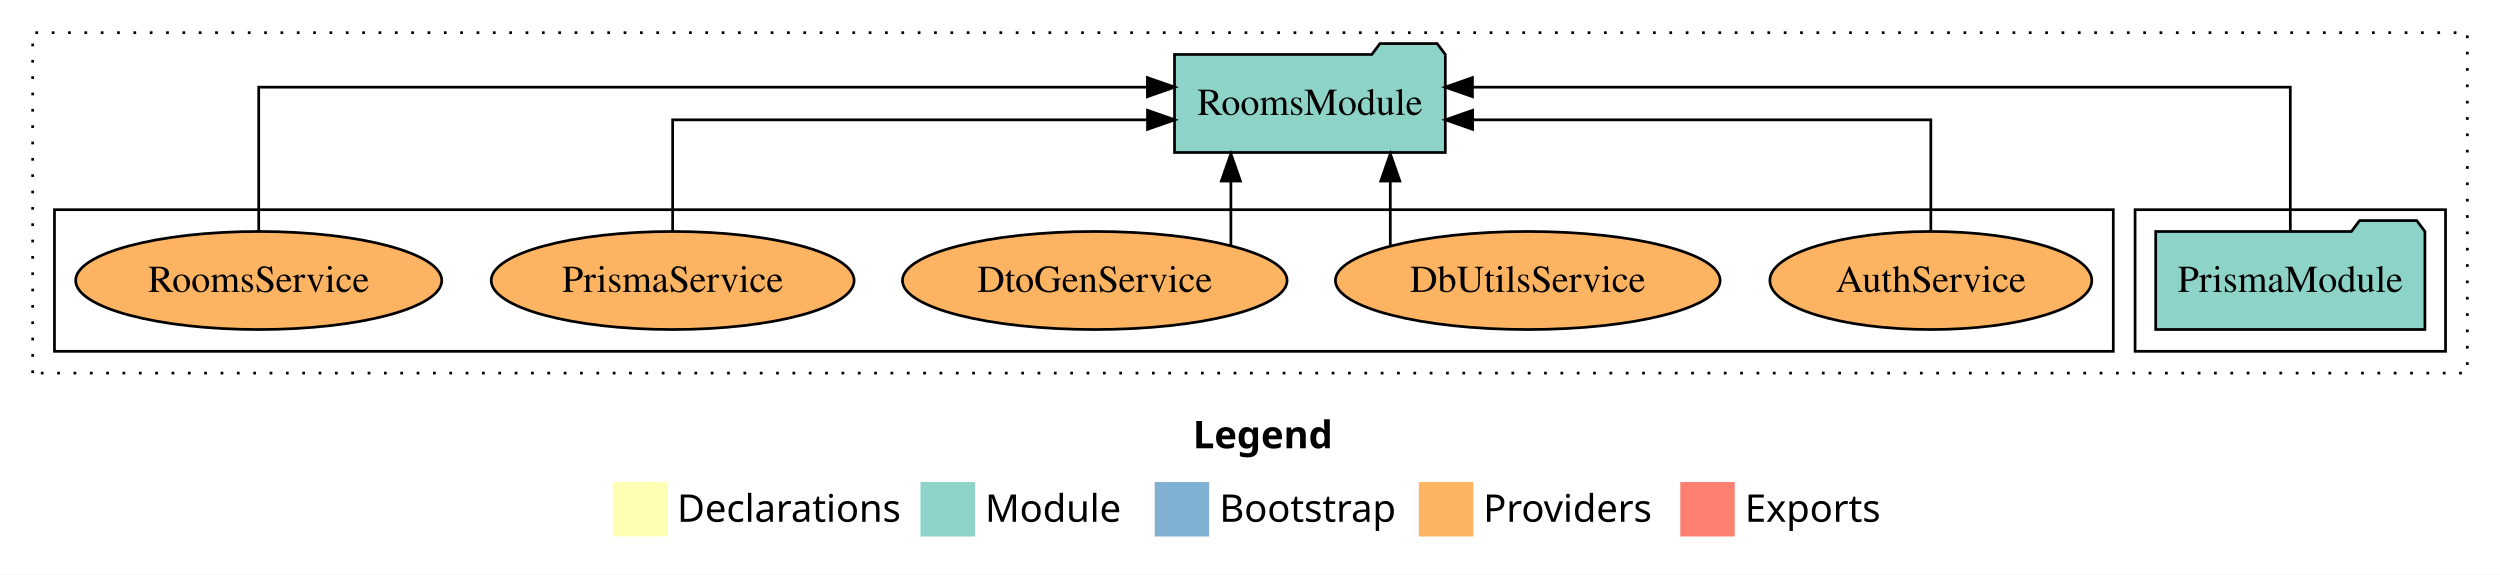
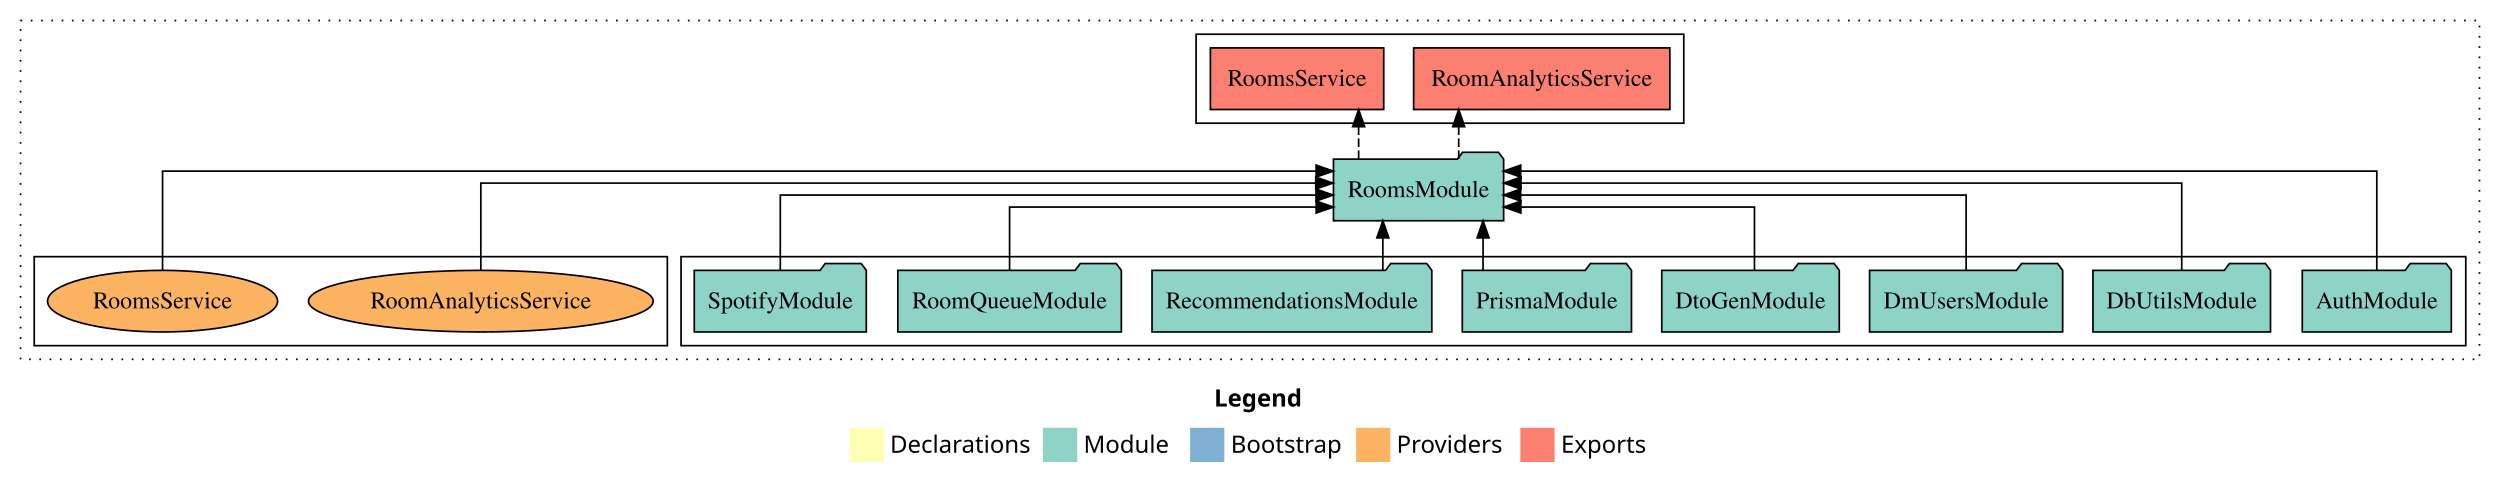
- <svg xmlns="http://www.w3.org/2000/svg" width="918pt" height="211pt" viewBox="0.00 0.00 918.00 211.00">
-   <g id="graph0" class="graph" transform="scale(1 1) rotate(0) translate(4 207)">
-     <polygon fill="white" stroke="transparent" points="-4,4 -4,-207 914,-207 914,4 -4,4" />
-     <text text-anchor="start" x="434.01" y="-42.4" font-family="Times-12" font-weight="bold" font-size="14.00">Legend</text>
-     <polygon fill="#ffffb3" stroke="transparent" points="221,-10 221,-30 241,-30 241,-10 221,-10" />
-     <text text-anchor="start" x="244.63" y="-15.4" font-family="Times-12" font-size="14.00">  Declarations</text>
-     <polygon fill="#8dd3c7" stroke="transparent" points="334,-10 334,-30 354,-30 354,-10 334,-10" />
-     <text text-anchor="start" x="357.73" y="-15.4" font-family="Times-12" font-size="14.00">  Module</text>
-     <polygon fill="#80b1d3" stroke="transparent" points="420,-10 420,-30 440,-30 440,-10 420,-10" />
-     <text text-anchor="start" x="443.78" y="-15.4" font-family="Times-12" font-size="14.00">  Bootstrap</text>
-     <polygon fill="#fdb462" stroke="transparent" points="517,-10 517,-30 537,-30 537,-10 517,-10" />
-     <text text-anchor="start" x="540.67" y="-15.4" font-family="Times-12" font-size="14.00">  Providers</text>
-     <polygon fill="#fb8072" stroke="transparent" points="613,-10 613,-30 633,-30 633,-10 613,-10" />
-     <text text-anchor="start" x="636.73" y="-15.4" font-family="Times-12" font-size="14.00">  Exports</text>
+ <svg xmlns="http://www.w3.org/2000/svg" width="1461pt" height="284pt" viewBox="0.00 0.00 1461.00 284.00">
+   <g id="graph0" class="graph" transform="scale(1 1) rotate(0) translate(4 280)">
+     <polygon fill="white" stroke="transparent" points="-4,4 -4,-280 1457,-280 1457,4 -4,4" />
+     <text text-anchor="start" x="705.51" y="-42.4" font-family="Times-12" font-weight="bold" font-size="14.00">Legend</text>
+     <polygon fill="#ffffb3" stroke="transparent" points="492.5,-10 492.5,-30 512.5,-30 512.5,-10 492.5,-10" />
+     <text text-anchor="start" x="516.13" y="-15.4" font-family="Times-12" font-size="14.00">  Declarations</text>
+     <polygon fill="#8dd3c7" stroke="transparent" points="605.5,-10 605.5,-30 625.5,-30 625.5,-10 605.5,-10" />
+     <text text-anchor="start" x="629.23" y="-15.4" font-family="Times-12" font-size="14.00">  Module</text>
+     <polygon fill="#80b1d3" stroke="transparent" points="691.5,-10 691.5,-30 711.5,-30 711.5,-10 691.5,-10" />
+     <text text-anchor="start" x="715.28" y="-15.4" font-family="Times-12" font-size="14.00">  Bootstrap</text>
+     <polygon fill="#fdb462" stroke="transparent" points="788.5,-10 788.5,-30 808.5,-30 808.5,-10 788.5,-10" />
+     <text text-anchor="start" x="812.17" y="-15.4" font-family="Times-12" font-size="14.00">  Providers</text>
+     <polygon fill="#fb8072" stroke="transparent" points="884.5,-10 884.5,-30 904.5,-30 904.5,-10 884.5,-10" />
+     <text text-anchor="start" x="908.23" y="-15.4" font-family="Times-12" font-size="14.00">  Exports</text>
    <g id="clust1" class="cluster">
-       <polygon fill="none" stroke="black" stroke-dasharray="1,5" points="8,-70 8,-195 902,-195 902,-70 8,-70" />
+       <polygon fill="none" stroke="black" stroke-dasharray="1,5" points="8,-70 8,-268 1445,-268 1445,-70 8,-70" />
    </g>
    <g id="clust3" class="cluster">
-       <polygon fill="none" stroke="black" points="780,-78 780,-130 894,-130 894,-78 780,-78" />
+       <polygon fill="none" stroke="black" points="394,-78 394,-130 1437,-130 1437,-78 394,-78" />
+     </g>
+     <g id="clust4" class="cluster">
+       <polygon fill="none" stroke="black" points="695,-208 695,-260 980,-260 980,-208 695,-208" />
    </g>
    <g id="clust6" class="cluster">
-       <polygon fill="none" stroke="black" points="16,-78 16,-130 772,-130 772,-78 16,-78" />
+       <polygon fill="none" stroke="black" points="16,-78 16,-130 386,-130 386,-78 16,-78" />
    </g>
    <g id="node1" class="node">
-       <polygon fill="#8dd3c7" stroke="black" points="886.43,-122 883.43,-126 862.43,-126 859.43,-122 787.57,-122 787.57,-86 886.43,-86 886.43,-122" />
-       <text text-anchor="middle" x="837" y="-99.8" font-family="Times,serif" font-size="14.00">PrismaModule</text>
+       <polygon fill="#8dd3c7" stroke="black" points="1428.55,-122 1425.55,-126 1404.55,-126 1401.55,-122 1341.45,-122 1341.45,-86 1428.55,-86 1428.55,-122" />
+       <text text-anchor="middle" x="1385" y="-99.8" font-family="Times,serif" font-size="14.00">AuthModule</text>
+     </g>
+     <g id="node9" class="node">
+       <polygon fill="#8dd3c7" stroke="black" points="874.72,-187 871.72,-191 850.72,-191 847.72,-187 775.28,-187 775.28,-151 874.72,-151 874.72,-187" />
+       <text text-anchor="middle" x="825" y="-164.8" font-family="Times,serif" font-size="14.00">RoomsModule</text>
+     </g>
+     <g id="edge1" class="edge">
+       <path fill="none" stroke="black" d="M1385,-122.01C1385,-144.49 1385,-180 1385,-180 1385,-180 884.7,-180 884.7,-180" />
+       <polygon fill="black" stroke="black" points="884.7,-176.5 874.7,-180 884.7,-183.5 884.7,-176.5" />
    </g>
    <g id="node2" class="node">
-       <polygon fill="#8dd3c7" stroke="black" points="526.72,-187 523.72,-191 502.72,-191 499.72,-187 427.28,-187 427.28,-151 526.72,-151 526.72,-187" />
-       <text text-anchor="middle" x="477" y="-164.8" font-family="Times,serif" font-size="14.00">RoomsModule</text>
+       <polygon fill="#8dd3c7" stroke="black" points="1322.88,-122 1319.88,-126 1298.88,-126 1295.88,-122 1219.12,-122 1219.12,-86 1322.88,-86 1322.88,-122" />
+       <text text-anchor="middle" x="1271" y="-99.8" font-family="Times,serif" font-size="14.00">DbUtilsModule</text>
    </g>
-     <g id="edge1" class="edge">
-       <path fill="none" stroke="black" d="M837,-122.28C837,-143.32 837,-175 837,-175 837,-175 536.68,-175 536.68,-175" />
-       <polygon fill="black" stroke="black" points="536.68,-171.5 526.68,-175 536.68,-178.5 536.68,-171.5" />
+     <g id="edge2" class="edge">
+       <path fill="none" stroke="black" d="M1271,-122.13C1271,-142.57 1271,-173 1271,-173 1271,-173 884.86,-173 884.86,-173" />
+       <polygon fill="black" stroke="black" points="884.86,-169.5 874.86,-173 884.86,-176.5 884.86,-169.5" />
    </g>
    <g id="node3" class="node">
-       <ellipse fill="#fdb462" stroke="black" cx="705" cy="-104" rx="59.11" ry="18" />
-       <text text-anchor="middle" x="705" y="-99.8" font-family="Times,serif" font-size="14.00">AuthService</text>
+       <polygon fill="#8dd3c7" stroke="black" points="1201.42,-122 1198.42,-126 1177.42,-126 1174.42,-122 1088.58,-122 1088.58,-86 1201.42,-86 1201.42,-122" />
+       <text text-anchor="middle" x="1145" y="-99.8" font-family="Times,serif" font-size="14.00">DmUsersModule</text>
    </g>
-     <g id="edge2" class="edge">
-       <path fill="none" stroke="black" d="M705,-122.02C705,-139.37 705,-163 705,-163 705,-163 536.75,-163 536.75,-163" />
-       <polygon fill="black" stroke="black" points="536.75,-159.5 526.75,-163 536.75,-166.5 536.75,-159.5" />
+     <g id="edge3" class="edge">
+       <path fill="none" stroke="black" d="M1145,-122.27C1145,-140.56 1145,-166 1145,-166 1145,-166 884.65,-166 884.65,-166" />
+       <polygon fill="black" stroke="black" points="884.65,-162.5 874.65,-166 884.65,-169.5 884.65,-162.5" />
    </g>
    <g id="node4" class="node">
-       <ellipse fill="#fdb462" stroke="black" cx="557" cy="-104" rx="70.64" ry="18" />
-       <text text-anchor="middle" x="557" y="-99.8" font-family="Times,serif" font-size="14.00">DbUtilsService</text>
+       <polygon fill="#8dd3c7" stroke="black" points="1070.87,-122 1067.87,-126 1046.87,-126 1043.87,-122 967.13,-122 967.13,-86 1070.87,-86 1070.87,-122" />
+       <text text-anchor="middle" x="1019" y="-99.8" font-family="Times,serif" font-size="14.00">DtoGenModule</text>
    </g>
-     <g id="edge3" class="edge">
-       <path fill="none" stroke="black" d="M506.52,-116.84C506.52,-116.84 506.52,-140.52 506.52,-140.52" />
-       <polygon fill="black" stroke="black" points="503.02,-140.52 506.52,-150.52 510.02,-140.52 503.02,-140.52" />
+     <g id="edge4" class="edge">
+       <path fill="none" stroke="black" d="M1021.31,-122.01C1021.31,-138.05 1021.31,-159 1021.31,-159 1021.31,-159 884.79,-159 884.79,-159" />
+       <polygon fill="black" stroke="black" points="884.79,-155.5 874.79,-159 884.79,-162.5 884.79,-155.5" />
    </g>
    <g id="node5" class="node">
-       <ellipse fill="#fdb462" stroke="black" cx="398" cy="-104" rx="70.62" ry="18" />
-       <text text-anchor="middle" x="398" y="-99.8" font-family="Times,serif" font-size="14.00">DtoGenService</text>
+       <polygon fill="#8dd3c7" stroke="black" points="949.43,-122 946.43,-126 925.43,-126 922.43,-122 850.57,-122 850.57,-86 949.43,-86 949.43,-122" />
+       <text text-anchor="middle" x="900" y="-99.8" font-family="Times,serif" font-size="14.00">PrismaModule</text>
    </g>
-     <g id="edge4" class="edge">
-       <path fill="none" stroke="black" d="M447.98,-116.84C447.98,-116.84 447.98,-140.52 447.98,-140.52" />
-       <polygon fill="black" stroke="black" points="444.48,-140.52 447.98,-150.52 451.48,-140.52 444.48,-140.52" />
+     <g id="edge5" class="edge">
+       <path fill="none" stroke="black" d="M862.7,-122.11C862.7,-122.11 862.7,-140.99 862.7,-140.99" />
+       <polygon fill="black" stroke="black" points="859.2,-140.99 862.7,-150.99 866.2,-140.99 859.2,-140.99" />
    </g>
    <g id="node6" class="node">
-       <ellipse fill="#fdb462" stroke="black" cx="243" cy="-104" rx="66.63" ry="18" />
-       <text text-anchor="middle" x="243" y="-99.8" font-family="Times,serif" font-size="14.00">PrismaService</text>
+       <polygon fill="#8dd3c7" stroke="black" points="832.75,-122 829.75,-126 808.75,-126 805.75,-122 669.25,-122 669.25,-86 832.75,-86 832.75,-122" />
+       <text text-anchor="middle" x="751" y="-99.8" font-family="Times,serif" font-size="14.00">RecommendationsModule</text>
    </g>
-     <g id="edge5" class="edge">
-       <path fill="none" stroke="black" d="M243,-122.02C243,-139.37 243,-163 243,-163 243,-163 417.37,-163 417.37,-163" />
-       <polygon fill="black" stroke="black" points="417.37,-166.5 427.37,-163 417.37,-159.5 417.37,-166.5" />
+     <g id="edge6" class="edge">
+       <path fill="none" stroke="black" d="M804.13,-122.11C804.13,-122.11 804.13,-140.99 804.13,-140.99" />
+       <polygon fill="black" stroke="black" points="800.63,-140.99 804.13,-150.99 807.63,-140.99 800.63,-140.99" />
    </g>
    <g id="node7" class="node">
+       <polygon fill="#8dd3c7" stroke="black" points="651.31,-122 648.31,-126 627.31,-126 624.31,-122 520.69,-122 520.69,-86 651.31,-86 651.31,-122" />
+       <text text-anchor="middle" x="586" y="-99.8" font-family="Times,serif" font-size="14.00">RoomQueueModule</text>
+     </g>
+     <g id="edge7" class="edge">
+       <path fill="none" stroke="black" d="M586,-122.01C586,-138.05 586,-159 586,-159 586,-159 765.19,-159 765.19,-159" />
+       <polygon fill="black" stroke="black" points="765.19,-162.5 775.19,-159 765.19,-155.5 765.19,-162.5" />
+     </g>
+     <g id="node8" class="node">
+       <polygon fill="#8dd3c7" stroke="black" points="502.27,-122 499.27,-126 478.27,-126 475.27,-122 401.73,-122 401.73,-86 502.27,-86 502.27,-122" />
+       <text text-anchor="middle" x="452" y="-99.8" font-family="Times,serif" font-size="14.00">SpotifyModule</text>
+     </g>
+     <g id="edge8" class="edge">
+       <path fill="none" stroke="black" d="M452,-122.27C452,-140.56 452,-166 452,-166 452,-166 765.08,-166 765.08,-166" />
+       <polygon fill="black" stroke="black" points="765.08,-169.5 775.08,-166 765.08,-162.5 765.08,-169.5" />
+     </g>
+     <g id="node10" class="node">
+       <polygon fill="#fb8072" stroke="black" points="971.86,-252 822.14,-252 822.14,-216 971.86,-216 971.86,-252" />
+       <text text-anchor="middle" x="897" y="-229.8" font-family="Times,serif" font-size="14.00">RoomAnalyticsService </text>
+     </g>
+     <g id="edge9" class="edge">
+       <path fill="none" stroke="black" stroke-dasharray="5,2" d="M848.47,-187.11C848.47,-187.11 848.47,-205.99 848.47,-205.99" />
+       <polygon fill="black" stroke="black" points="844.97,-205.99 848.47,-215.99 851.97,-205.99 844.97,-205.99" />
+     </g>
+     <g id="node11" class="node">
+       <polygon fill="#fb8072" stroke="black" points="804.65,-252 703.35,-252 703.35,-216 804.65,-216 804.65,-252" />
+       <text text-anchor="middle" x="754" y="-229.8" font-family="Times,serif" font-size="14.00">RoomsService </text>
+     </g>
+     <g id="edge10" class="edge">
+       <path fill="none" stroke="black" stroke-dasharray="5,2" d="M789.98,-187.11C789.98,-187.11 789.98,-205.99 789.98,-205.99" />
+       <polygon fill="black" stroke="black" points="786.48,-205.99 789.98,-215.99 793.48,-205.99 786.48,-205.99" />
+     </g>
+     <g id="node12" class="node">
+       <ellipse fill="#fdb462" stroke="black" cx="277" cy="-104" rx="100.72" ry="18" />
+       <text text-anchor="middle" x="277" y="-99.8" font-family="Times,serif" font-size="14.00">RoomAnalyticsService</text>
+     </g>
+     <g id="edge11" class="edge">
+       <path fill="none" stroke="black" d="M277,-122.13C277,-142.57 277,-173 277,-173 277,-173 764.92,-173 764.92,-173" />
+       <polygon fill="black" stroke="black" points="764.92,-176.5 774.92,-173 764.92,-169.5 764.92,-176.5" />
+     </g>
+     <g id="node13" class="node">
      <ellipse fill="#fdb462" stroke="black" cx="91" cy="-104" rx="67.21" ry="18" />
      <text text-anchor="middle" x="91" y="-99.8" font-family="Times,serif" font-size="14.00">RoomsService</text>
    </g>
-     <g id="edge6" class="edge">
-       <path fill="none" stroke="black" d="M91,-122.28C91,-143.32 91,-175 91,-175 91,-175 417.33,-175 417.33,-175" />
-       <polygon fill="black" stroke="black" points="417.33,-178.5 427.33,-175 417.33,-171.5 417.33,-178.5" />
+     <g id="edge12" class="edge">
+       <path fill="none" stroke="black" d="M91,-122.01C91,-144.49 91,-180 91,-180 91,-180 765.13,-180 765.13,-180" />
+       <polygon fill="black" stroke="black" points="765.13,-183.5 775.13,-180 765.13,-176.5 765.13,-183.5" />
    </g>
  </g>
</svg>
